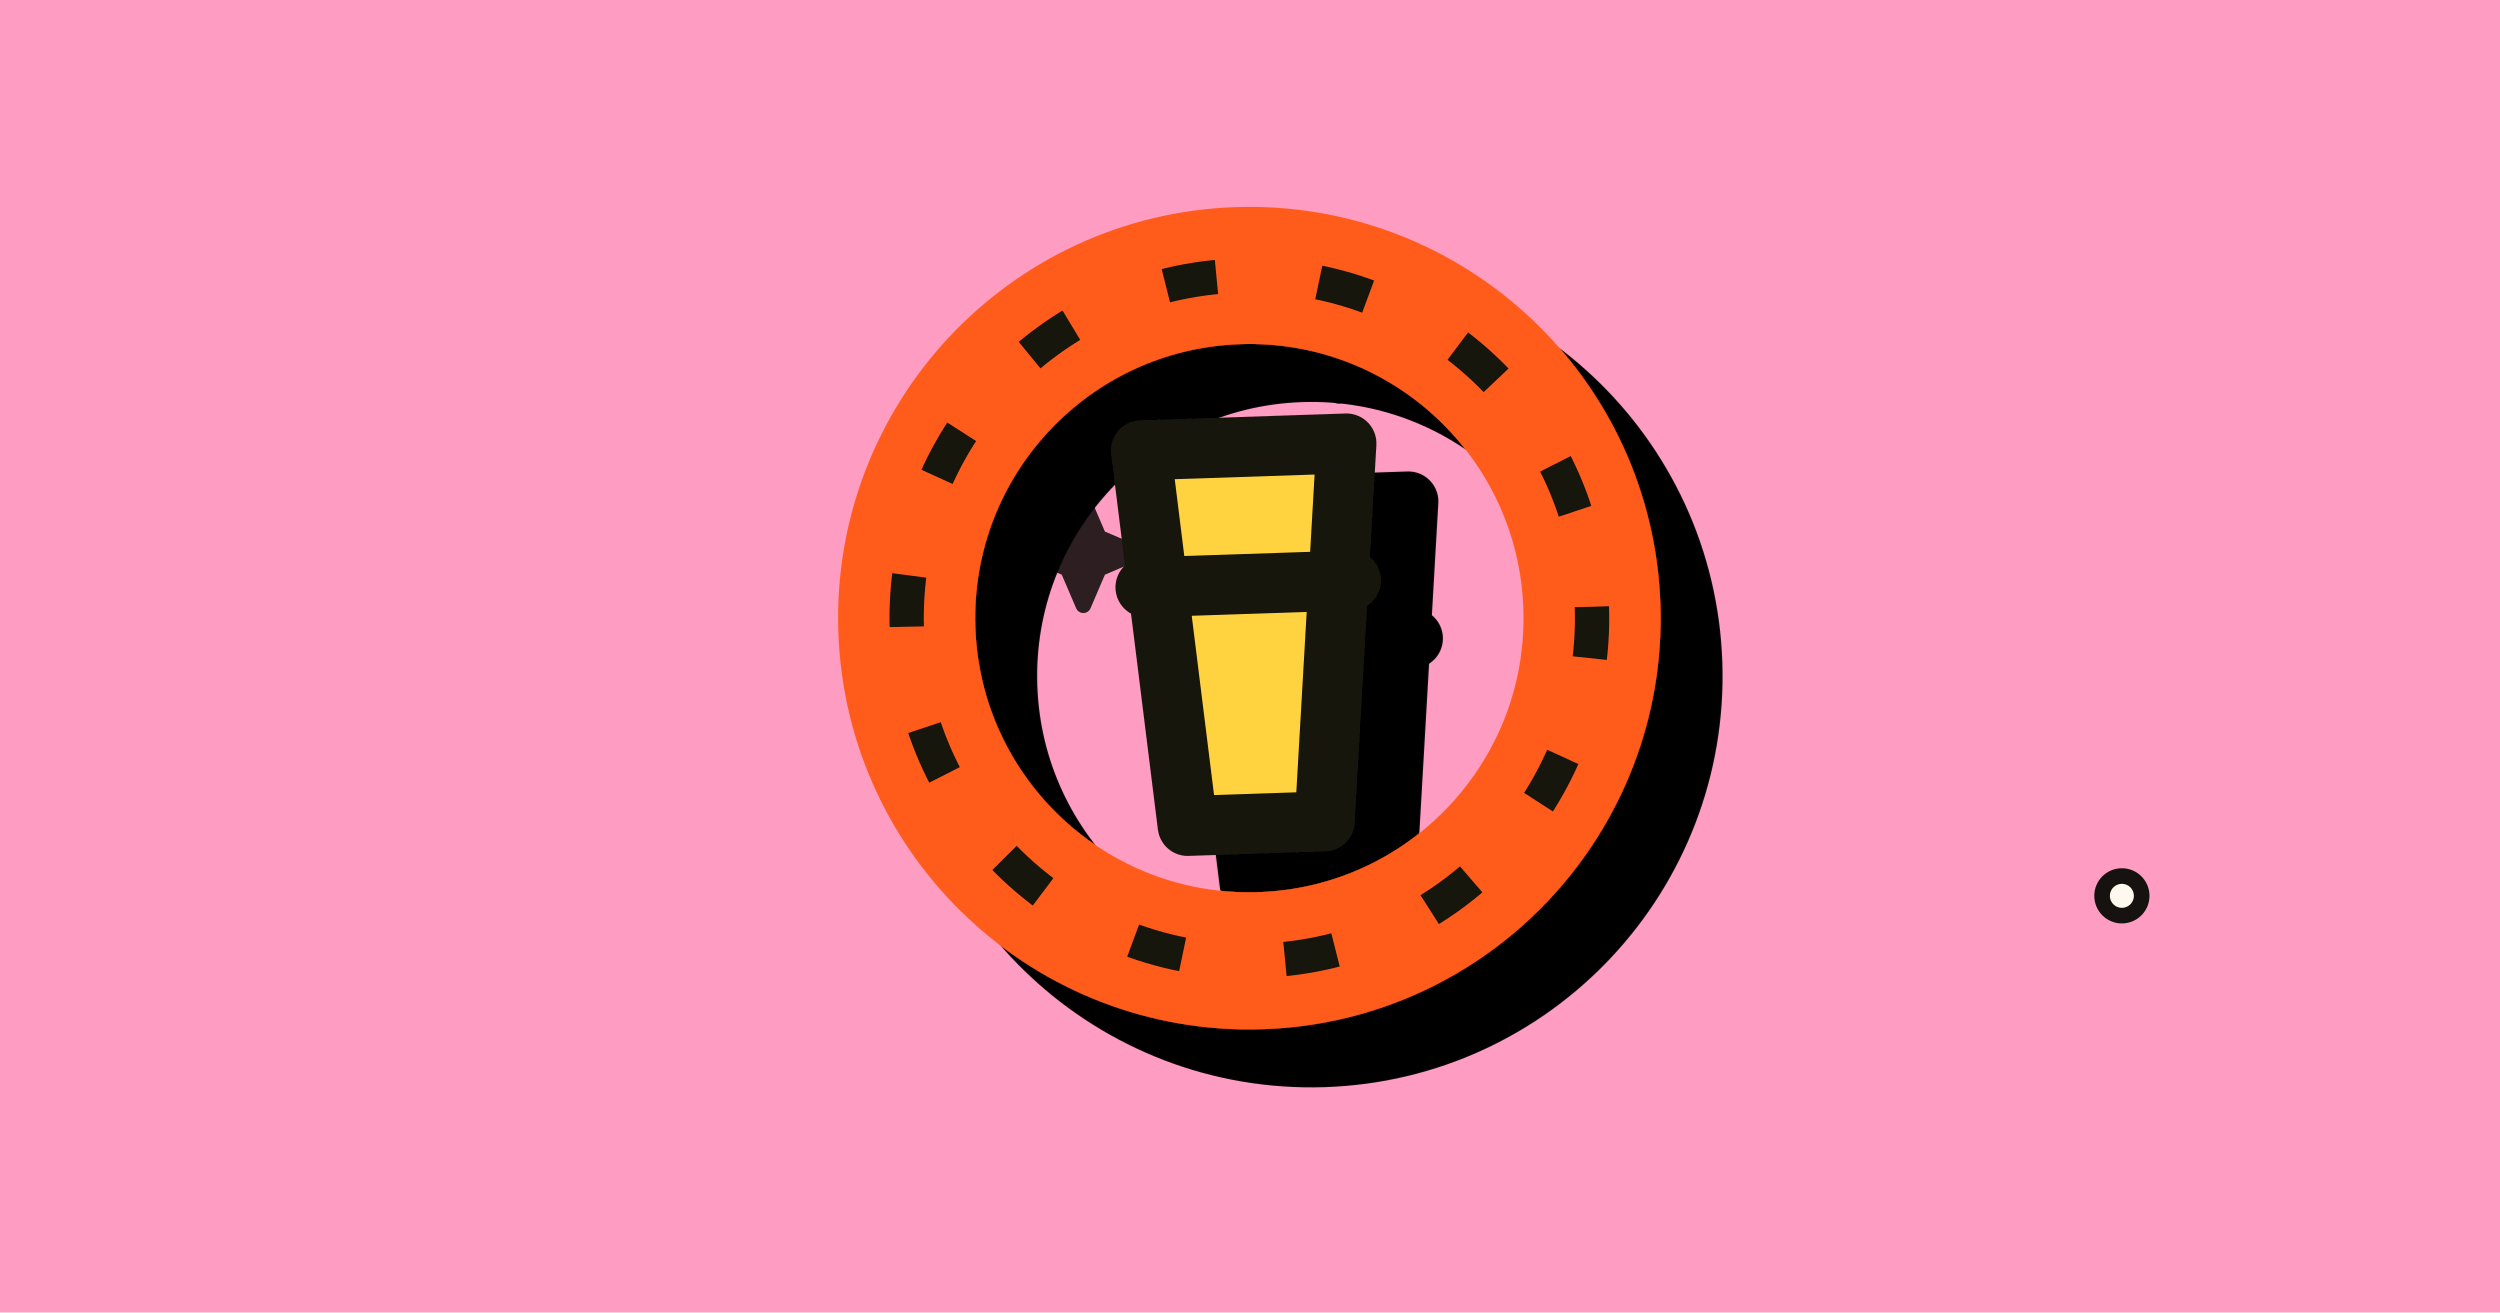
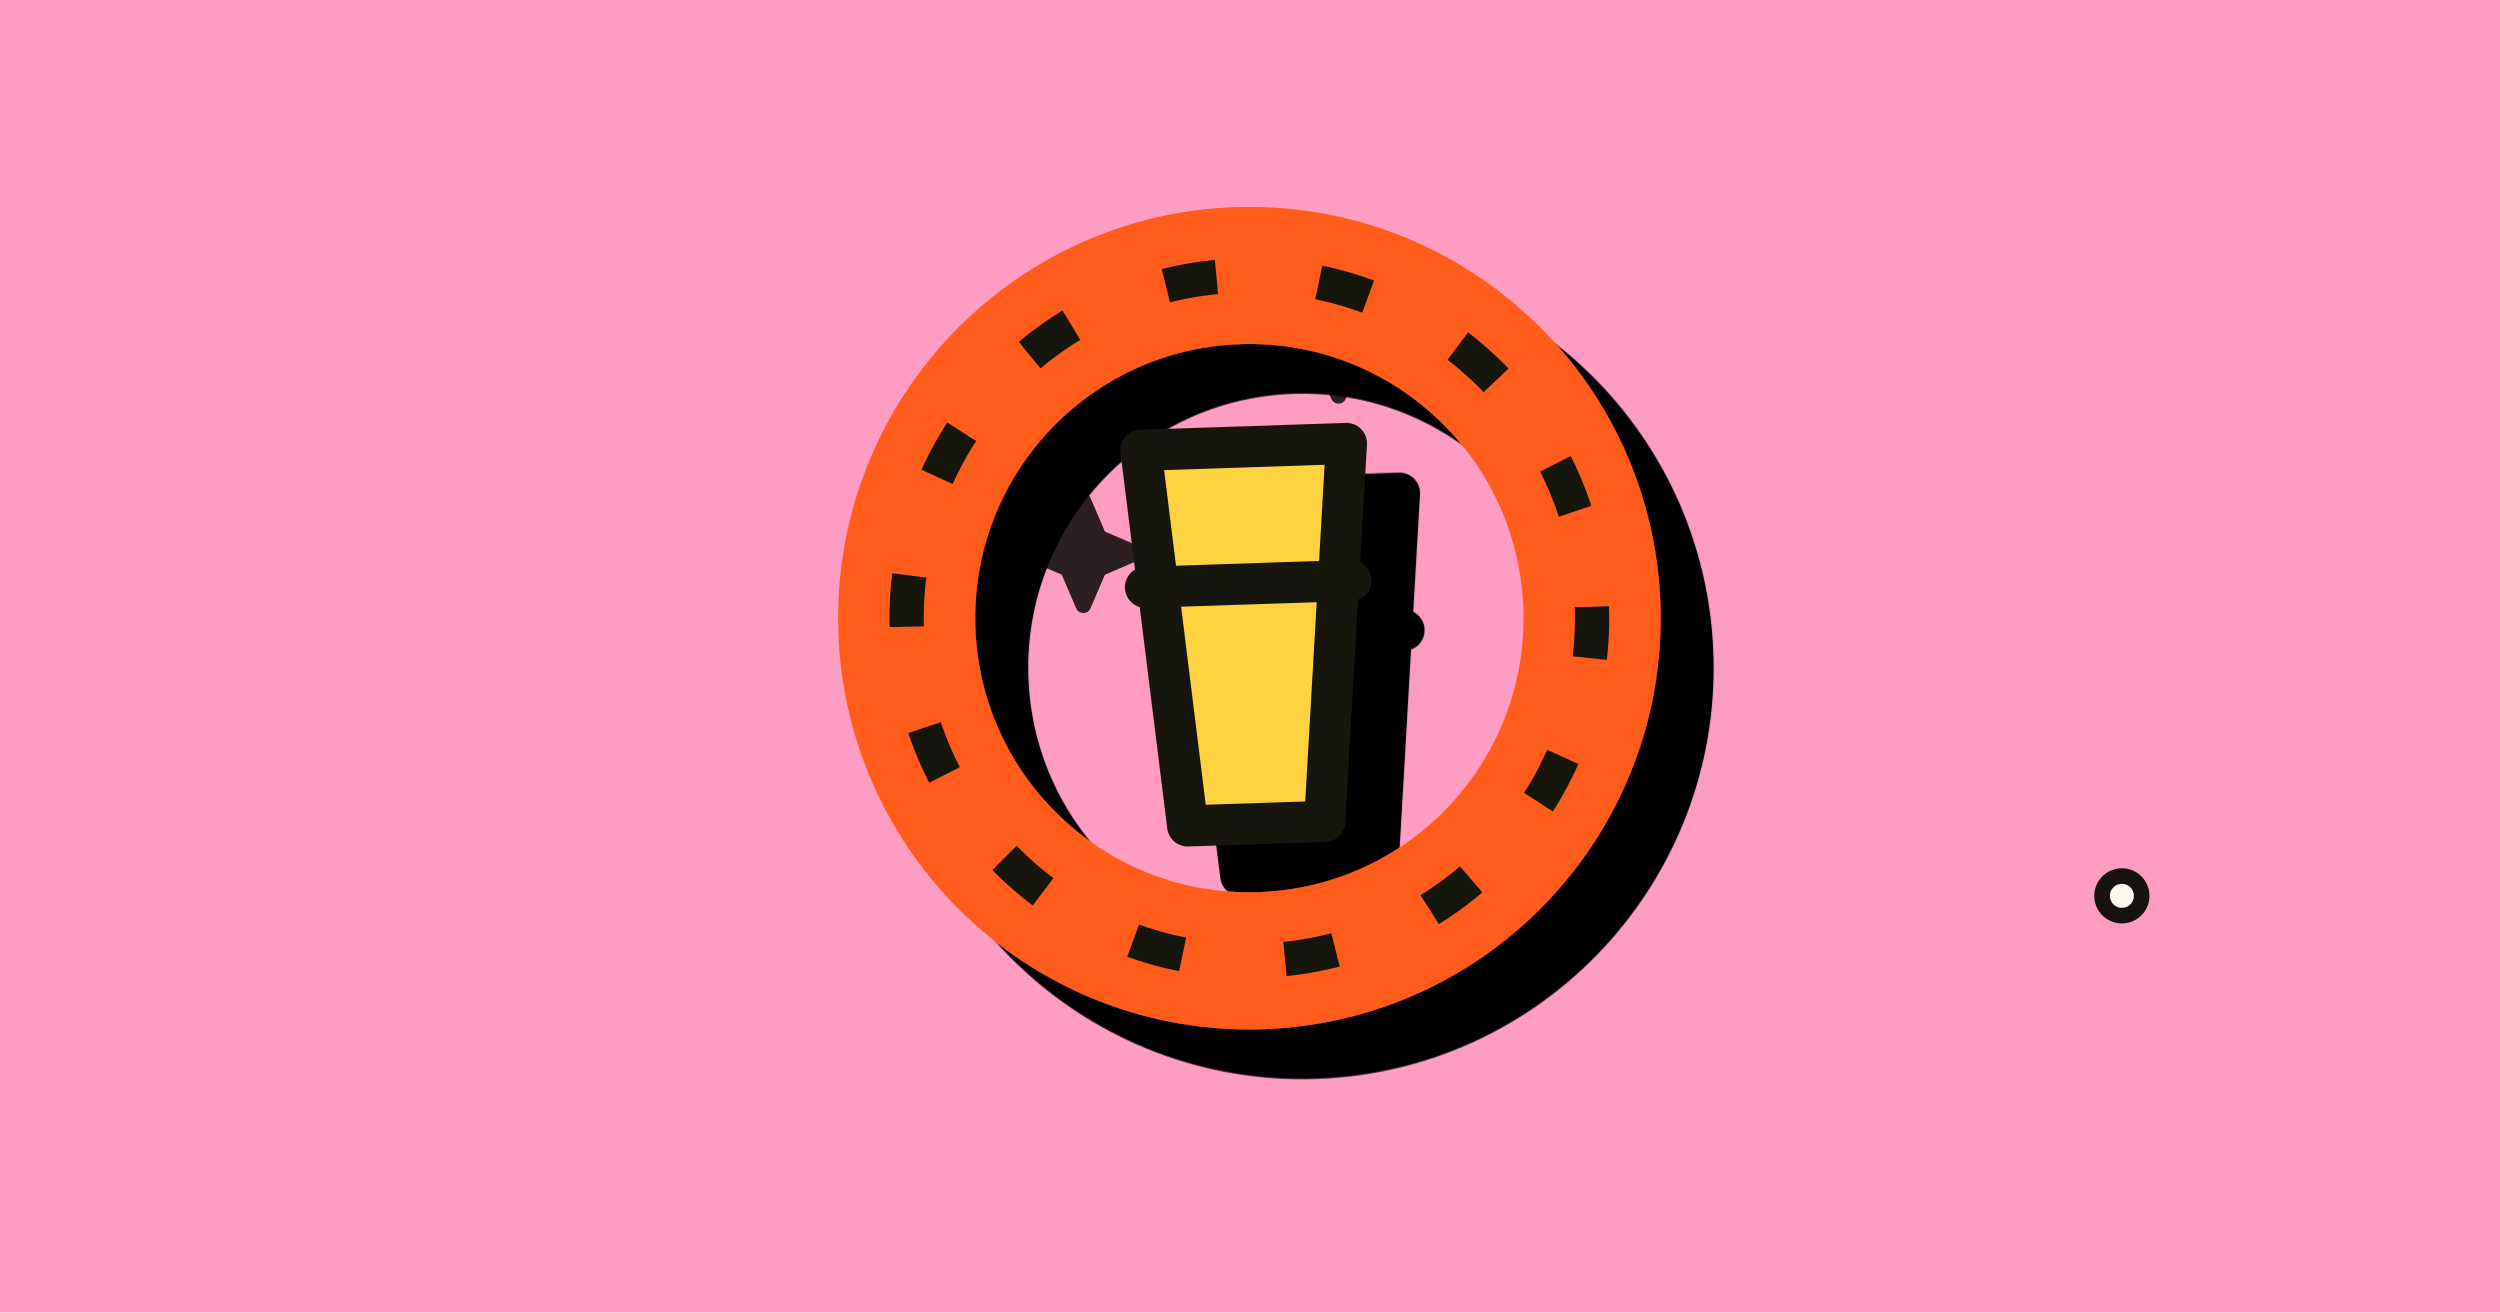
<svg xmlns="http://www.w3.org/2000/svg" viewBox="0 0 240 126" width="240" height="126">
  <defs>
-     <filter id="h" x="-15%" y="-15%" width="140%" height="140%">
-       <feOffset in="SourceAlpha" dx="3.5" dy="3.5" result="s" />
+     <filter id="h" x="-30%" y="-30%" width="170%" height="170%">
+       <feOffset in="SourceAlpha" dx="3" dy="3" result="s" />
      <feMerge>
        <feMergeNode in="s" />
        <feMergeNode in="SourceGraphic" />
      </feMerge>
    </filter>
  </defs>
  <rect width="240" height="126" fill="#FF9CC2" />
  <circle cx="109.5" cy="89.9" r="3.0" fill="#FFF8EE" stroke="#16120F" stroke-width="1.5" />
  <path d="M104.0 48.1l1.5 3.5 3.5 1.5-3.5 1.5-1.5 3.5-1.5-3.5-3.5-1.5 3.5-1.5z" fill="#16120F" stroke="#16120F" stroke-width="1.5" stroke-linejoin="round" opacity=".9" />
  <path d="M128.5 22.8l2.3 5.3 5.3 2.3-5.3 2.3-2.3 5.3-2.3-5.3-5.3-2.3 5.3-2.3z" fill="#16120F" stroke="#16120F" stroke-width="1.5" stroke-linejoin="round" opacity=".9" />
  <circle cx="203.7" cy="86.0" r="1.9" fill="#FFF8EE" stroke="#16120F" stroke-width="1.5" />
  <g transform="translate(67.3 6.7) rotate(-1.9 52.7 52.7) scale(1.645)" filter="url(#h)">
    <circle cx="32" cy="32" r="20" fill="none" stroke="#FF5B1F" stroke-width="8" />
    <circle cx="32" cy="32" r="20" fill="none" stroke="#16120F" stroke-width="2" stroke-dasharray="3 6" />
-     <path d="M26 22h12l-2 22h-8z" fill="#FFD23F" stroke="#16120F" stroke-width="3.5" stroke-linejoin="round" stroke-linecap="round" />
-     <path d="M26 30h12" stroke="#16120F" stroke-width="3.5" stroke-linejoin="round" stroke-linecap="round" />
+     <path d="M26 22h12l-2 22h-8z" fill="#FFD23F" stroke="#16120F" stroke-width="2.4" stroke-linejoin="round" stroke-linecap="round" />
+     <path d="M26 30h12" stroke="#16120F" stroke-width="2.4" stroke-linejoin="round" stroke-linecap="round" />
  </g>
</svg>
